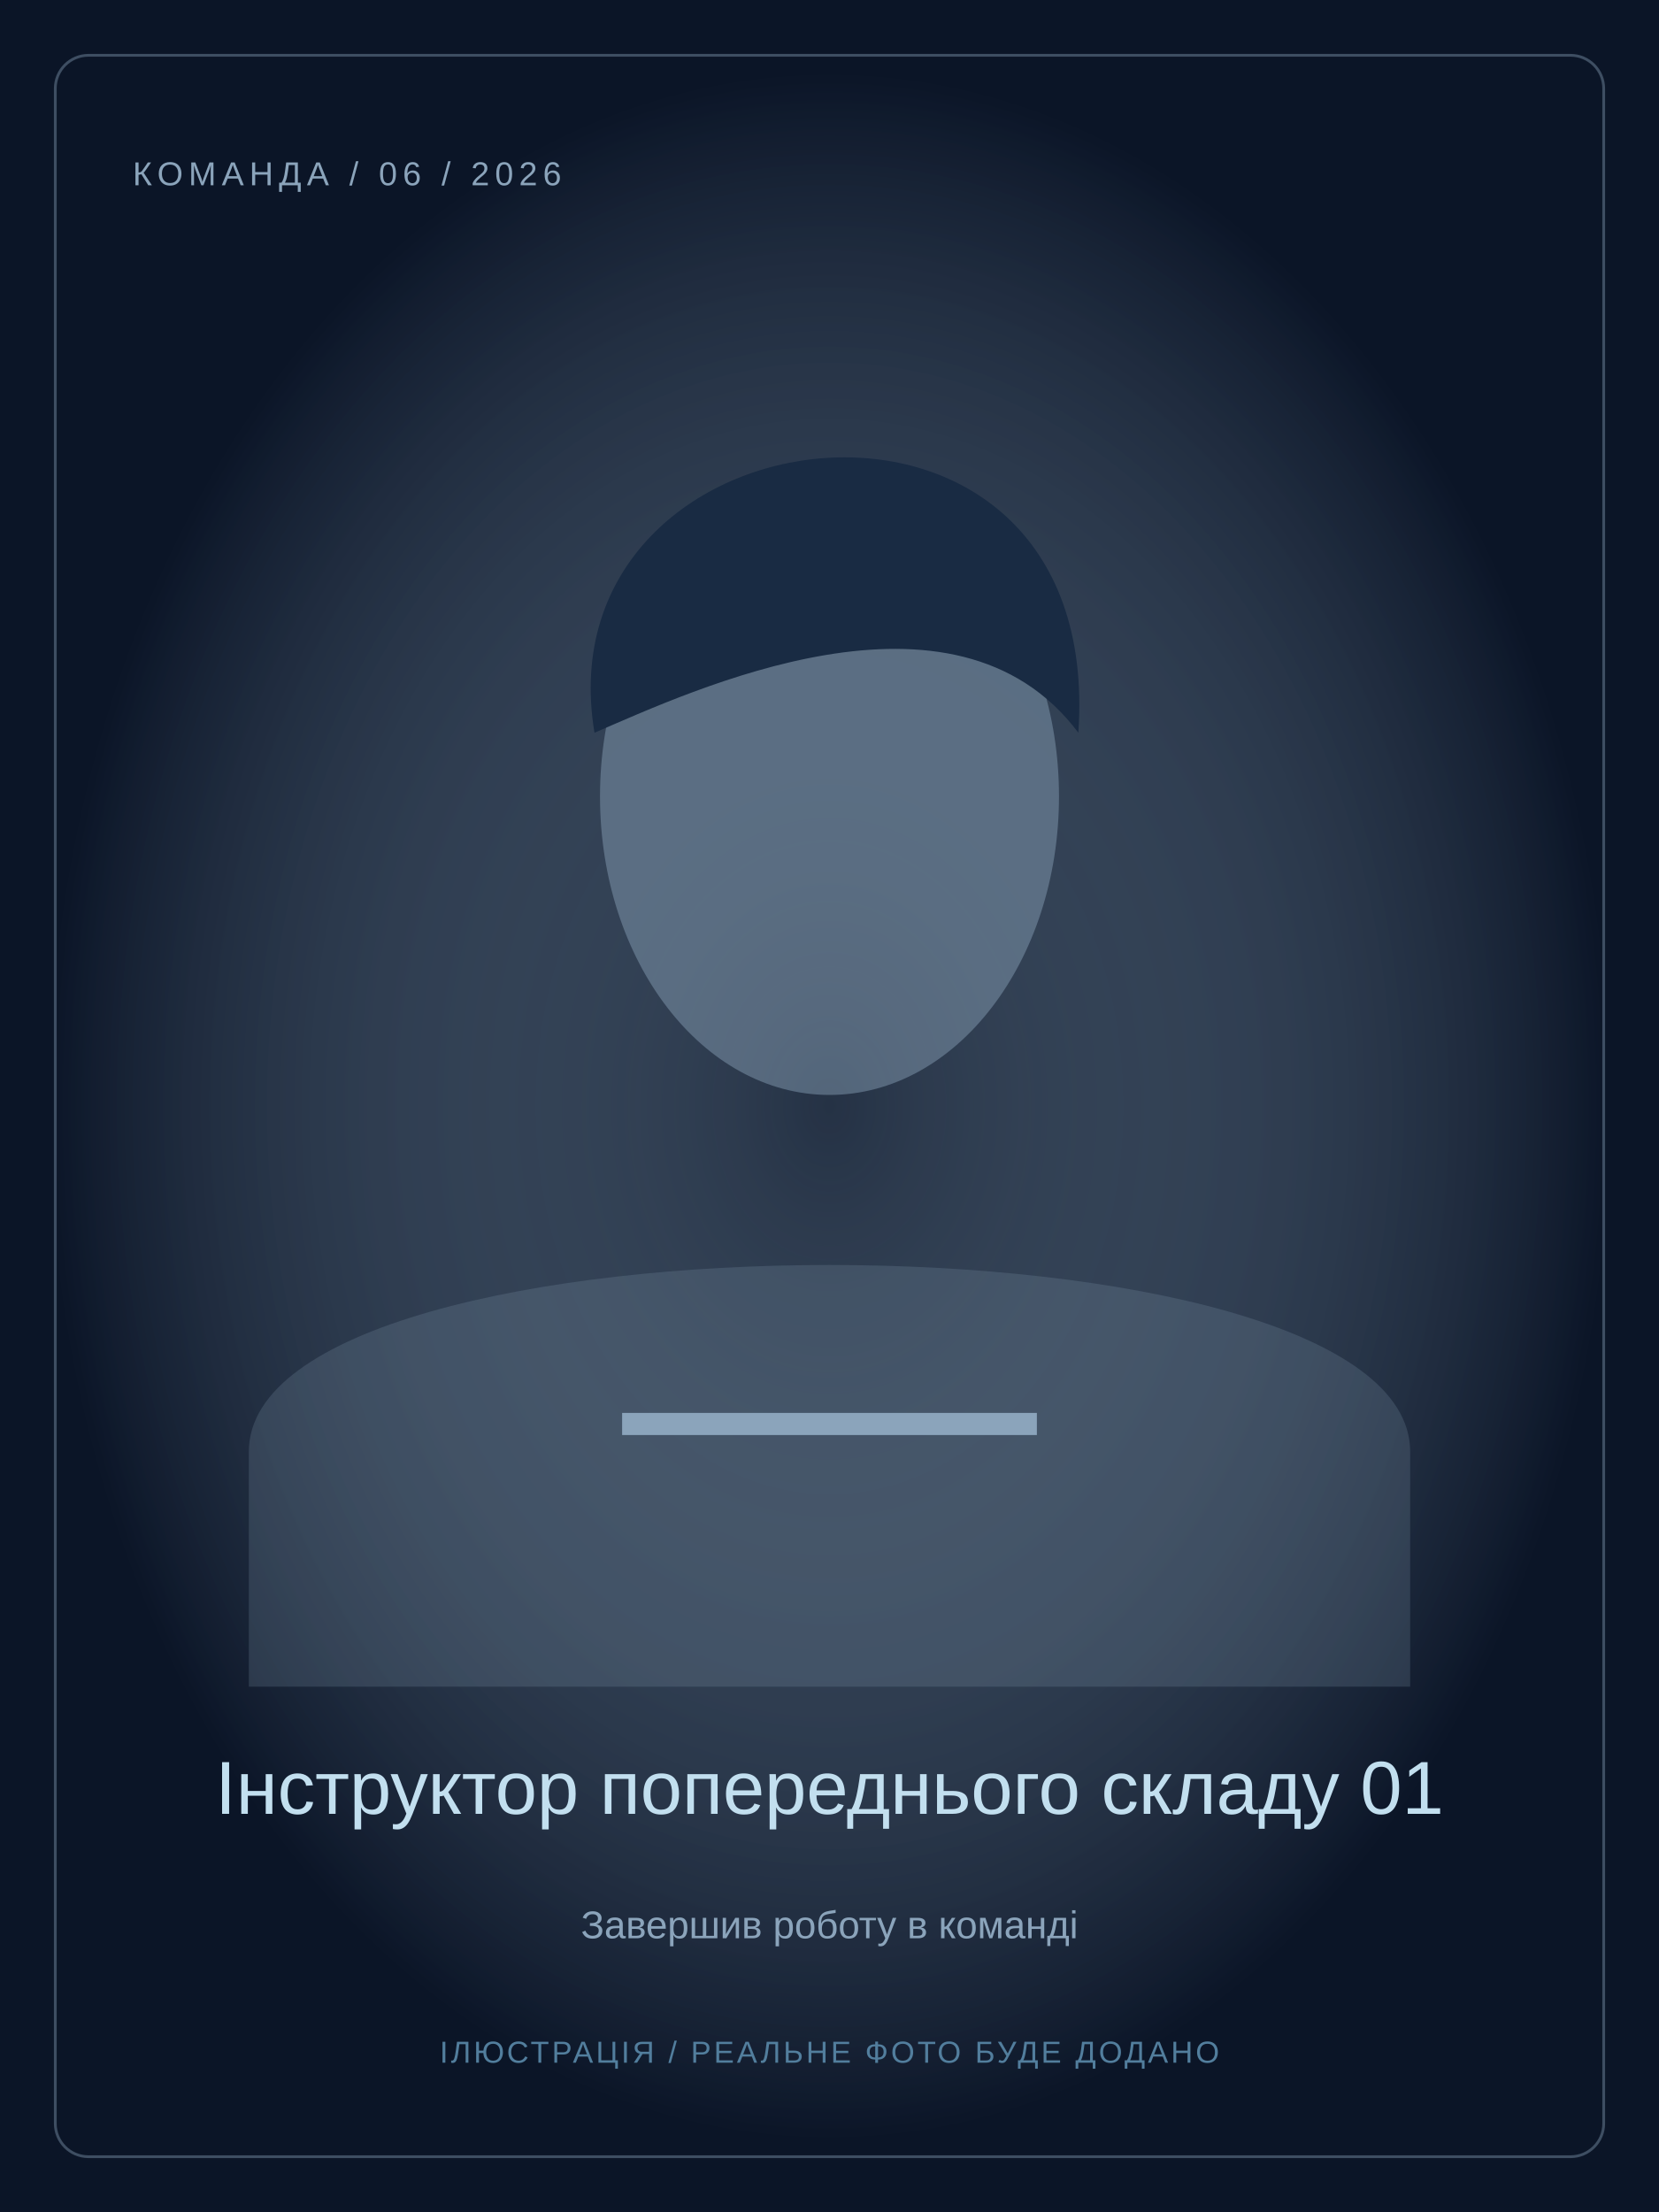
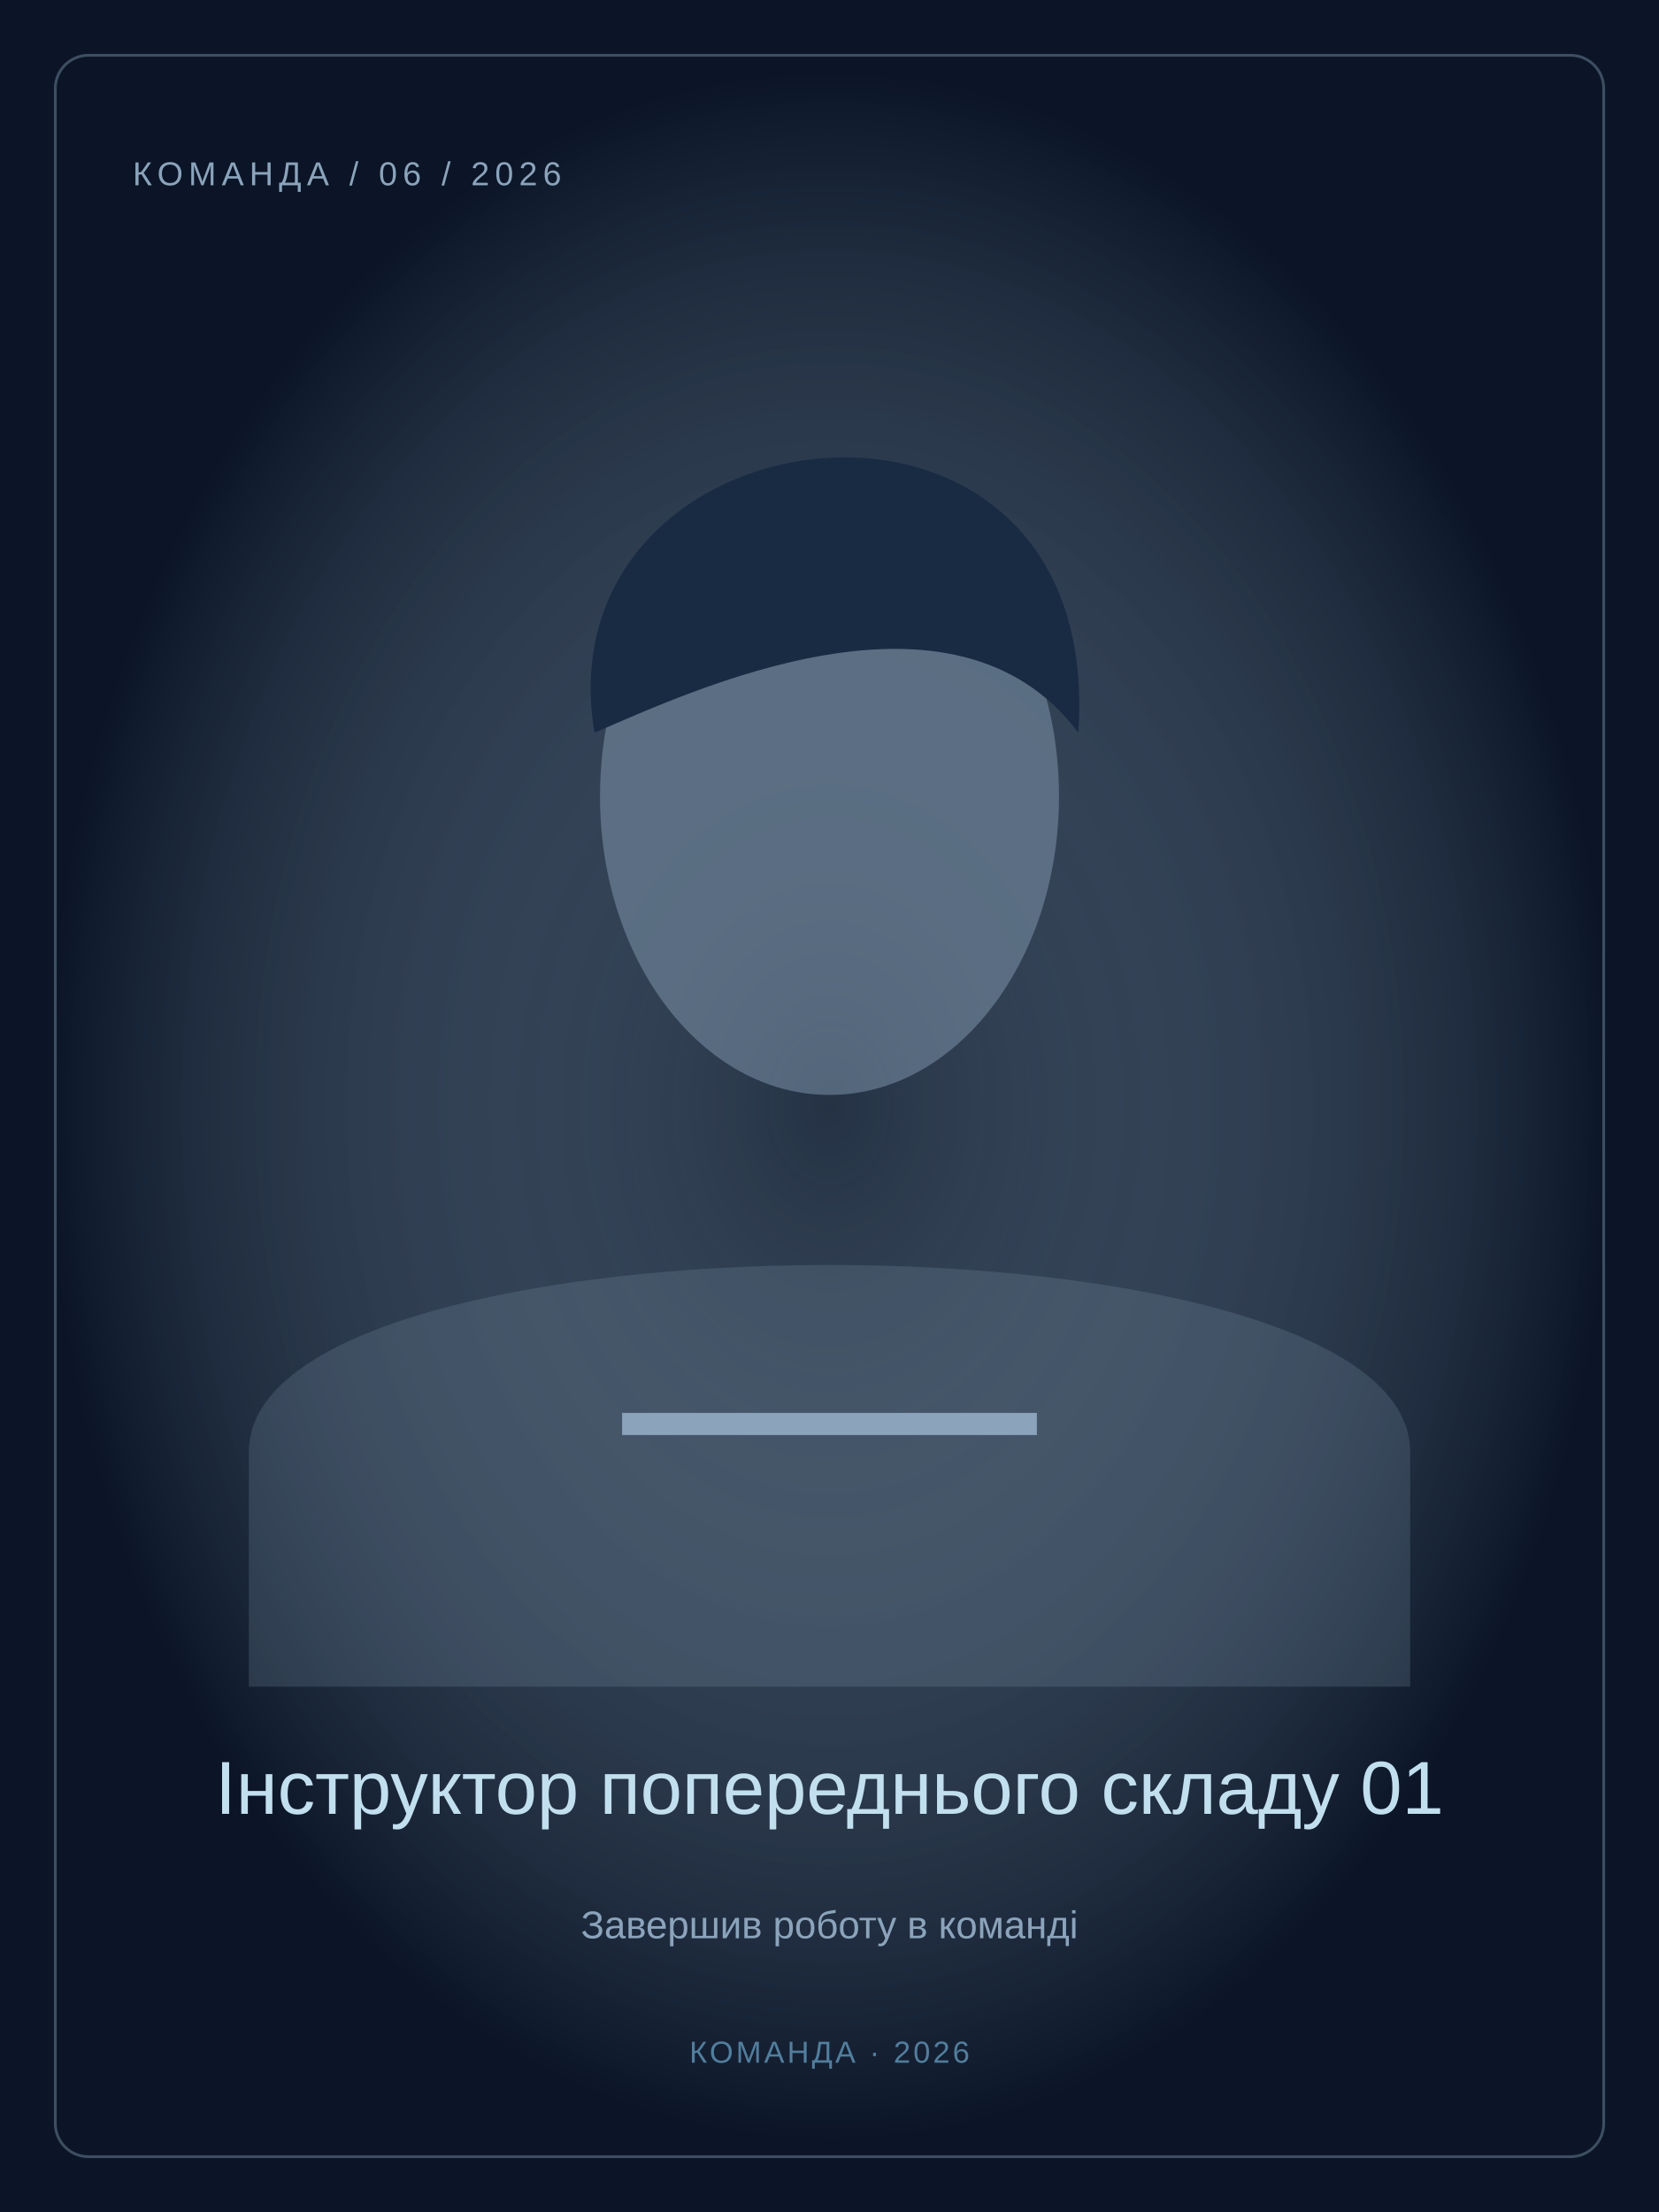
<svg xmlns="http://www.w3.org/2000/svg" width="600" height="800" viewBox="0 0 600 800">
  <defs>
    <radialGradient id="g">
      <stop stop-color="#8ba4bb" stop-opacity=".2" />
      <stop offset="1" stop-color="#0b1527" />
    </radialGradient>
  </defs>
  <rect width="600" height="800" fill="#0b1527" />
  <rect x="20" y="20" width="560" height="760" rx="12" fill="url(#g)" stroke="#8ba4bb" stroke-opacity=".4" />
  <path d="M90 610v-85c0-90 420-90 420 0v85" fill="#8ba4bb" opacity=".2" />
  <ellipse cx="300" cy="288" rx="83" ry="108" fill="#8ba4bb" opacity=".45" />
  <path d="M215 265c-20-120 185-145 175 0-45-60-140-15-175 0" fill="#192b43" />
  <path d="M225 515h150" stroke="#8ba4bb" stroke-width="8" />
-   <text x="300" y="656" text-anchor="middle" font-family="Arial" font-size="27.168" fill="#c2dfef">Інструктор попереднього складу 01</text>
-   <text x="300" y="701" text-anchor="middle" font-family="Arial" font-size="14" fill="#8ba4bb">Завершив роботу в команді</text>
-   <text x="300" y="746" text-anchor="middle" font-family="Arial" font-size="11" letter-spacing="1" fill="#527e9d">ІЛЮСТРАЦІЯ / РЕАЛЬНЕ ФОТО БУДЕ ДОДАНО</text>
-   <text x="48" y="67" font-family="Arial" font-size="12" fill="#8ba4bb" letter-spacing="2">КОМАНДА / 06 / 2026</text>
+   <text x="300" y="656" text-anchor="middle" font-family="Rubik,Arial,sans-serif" font-size="27.168" fill="#c2dfef">Інструктор попереднього складу 01</text>
+   <text x="300" y="701" text-anchor="middle" font-family="Rubik,Arial,sans-serif" font-size="14" fill="#8ba4bb">Завершив роботу в команді</text>
+   <text x="300" y="746" text-anchor="middle" font-family="Rubik,Arial,sans-serif" font-size="11" letter-spacing="1" fill="#527e9d">КОМАНДА · 2026</text>
+   <text x="48" y="67" font-family="Rubik,Arial,sans-serif" font-size="12" fill="#8ba4bb" letter-spacing="2">КОМАНДА / 06 / 2026</text>
</svg>
